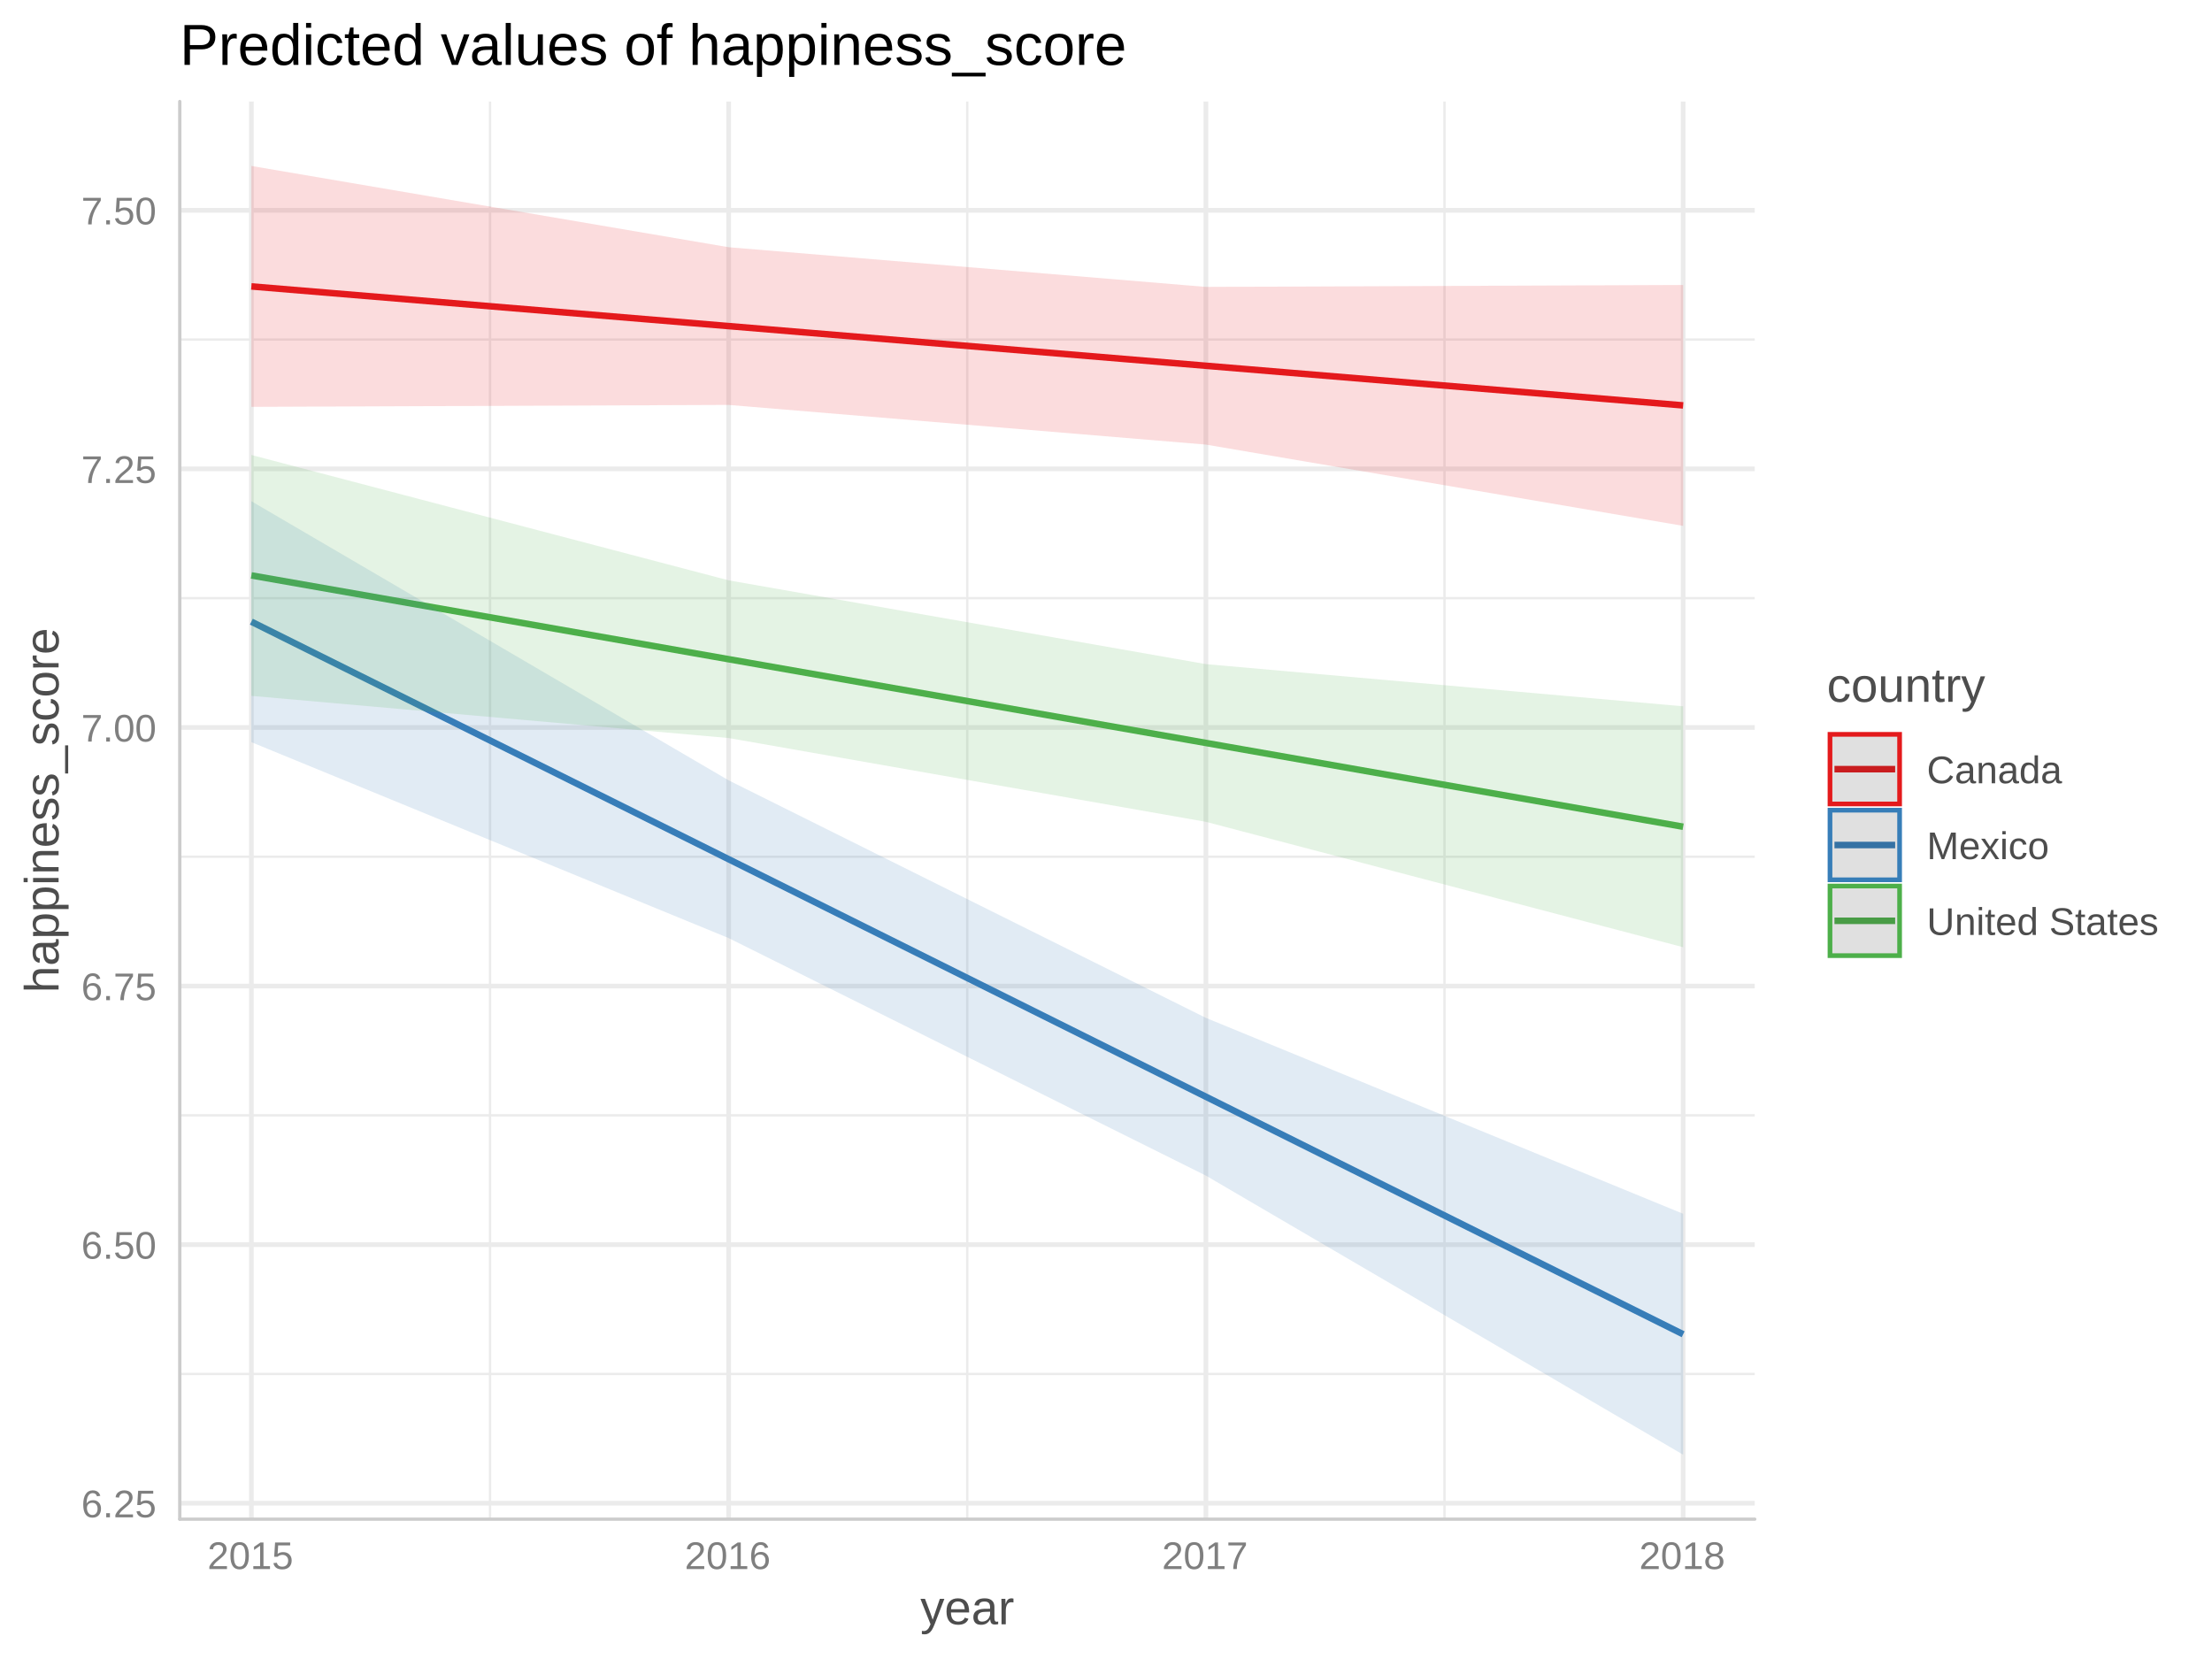
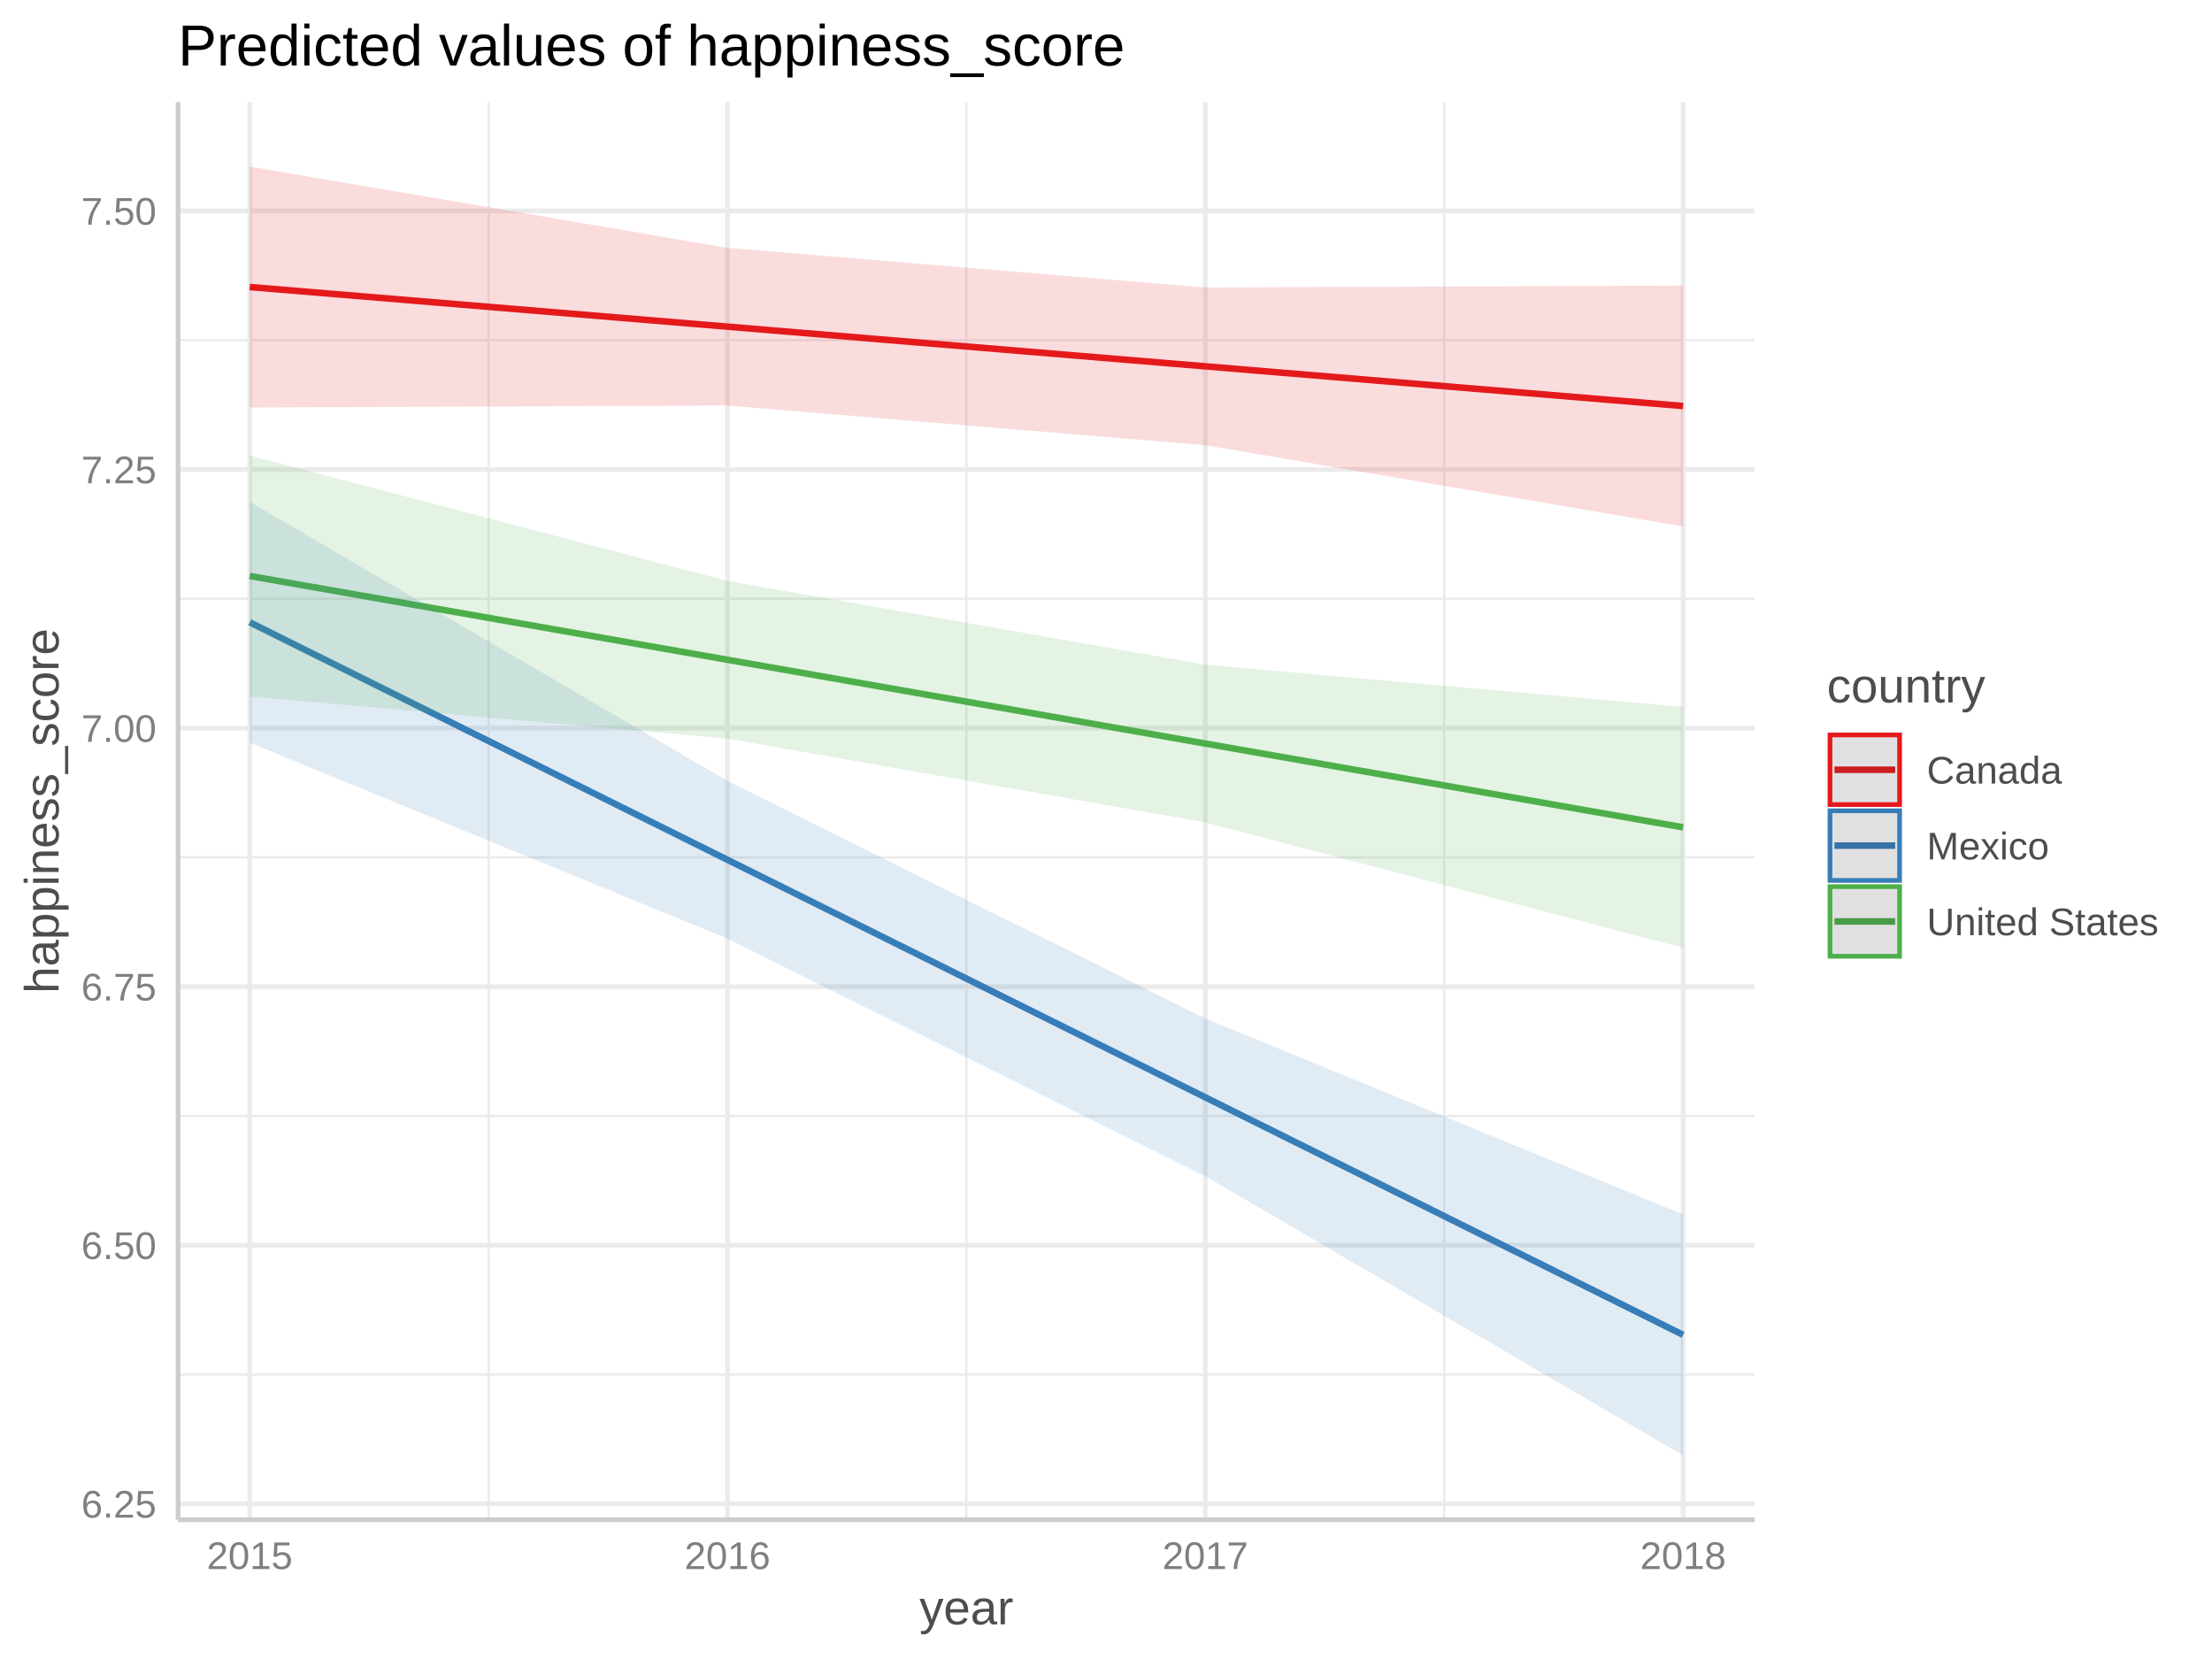
<svg xmlns="http://www.w3.org/2000/svg" viewBox="0 0 504.00 378.00">
  <defs>
    <style type="text/css">
    line, polyline, polygon, path, rect, circle {
      fill: none;
      stroke: #000000;
      stroke-linecap: round;
      stroke-linejoin: round;
      stroke-miterlimit: 10.00;
    }
  </style>
  </defs>
  <rect width="100%" height="100%" style="stroke: none; fill: none;" />
  <defs>
-     <clipPath id="cpNDAuOTZ8Mzk5LjgyfDM0Ni4xNHwyMy4xMw==">
-       <rect x="40.96" y="23.13" width="358.85" height="323.01" />
+     <clipPath id="cpNDAuNTd8Mzk5LjgyfDM0Ni4yOHwyMy4yNw==">
+       <rect x="40.57" y="23.27" width="359.24" height="323.01" />
    </clipPath>
  </defs>
-   <polyline points="40.96,313.05 399.82,313.05 " style="stroke-width: 0.53; stroke: #EBEBEB; stroke-linecap: butt;" clip-path="url(#cpNDAuOTZ8Mzk5LjgyfDM0Ni4xNHwyMy4xMw==)" />
-   <polyline points="40.96,254.13 399.82,254.13 " style="stroke-width: 0.53; stroke: #EBEBEB; stroke-linecap: butt;" clip-path="url(#cpNDAuOTZ8Mzk5LjgyfDM0Ni4xNHwyMy4xMw==)" />
-   <polyline points="40.96,195.21 399.82,195.21 " style="stroke-width: 0.53; stroke: #EBEBEB; stroke-linecap: butt;" clip-path="url(#cpNDAuOTZ8Mzk5LjgyfDM0Ni4xNHwyMy4xMw==)" />
-   <polyline points="40.96,136.29 399.82,136.29 " style="stroke-width: 0.53; stroke: #EBEBEB; stroke-linecap: butt;" clip-path="url(#cpNDAuOTZ8Mzk5LjgyfDM0Ni4xNHwyMy4xMw==)" />
-   <polyline points="40.96,77.37 399.82,77.37 " style="stroke-width: 0.53; stroke: #EBEBEB; stroke-linecap: butt;" clip-path="url(#cpNDAuOTZ8Mzk5LjgyfDM0Ni4xNHwyMy4xMw==)" />
-   <polyline points="111.65,346.14 111.65,23.13 " style="stroke-width: 0.53; stroke: #EBEBEB; stroke-linecap: butt;" clip-path="url(#cpNDAuOTZ8Mzk5LjgyfDM0Ni4xNHwyMy4xMw==)" />
-   <polyline points="220.39,346.14 220.39,23.13 " style="stroke-width: 0.53; stroke: #EBEBEB; stroke-linecap: butt;" clip-path="url(#cpNDAuOTZ8Mzk5LjgyfDM0Ni4xNHwyMy4xMw==)" />
-   <polyline points="329.13,346.14 329.13,23.13 " style="stroke-width: 0.53; stroke: #EBEBEB; stroke-linecap: butt;" clip-path="url(#cpNDAuOTZ8Mzk5LjgyfDM0Ni4xNHwyMy4xMw==)" />
-   <polyline points="40.96,342.50 399.82,342.50 " style="stroke-width: 1.07; stroke: #EBEBEB; stroke-linecap: butt;" clip-path="url(#cpNDAuOTZ8Mzk5LjgyfDM0Ni4xNHwyMy4xMw==)" />
-   <polyline points="40.96,283.59 399.82,283.59 " style="stroke-width: 1.07; stroke: #EBEBEB; stroke-linecap: butt;" clip-path="url(#cpNDAuOTZ8Mzk5LjgyfDM0Ni4xNHwyMy4xMw==)" />
-   <polyline points="40.96,224.67 399.82,224.67 " style="stroke-width: 1.07; stroke: #EBEBEB; stroke-linecap: butt;" clip-path="url(#cpNDAuOTZ8Mzk5LjgyfDM0Ni4xNHwyMy4xMw==)" />
-   <polyline points="40.96,165.75 399.82,165.75 " style="stroke-width: 1.07; stroke: #EBEBEB; stroke-linecap: butt;" clip-path="url(#cpNDAuOTZ8Mzk5LjgyfDM0Ni4xNHwyMy4xMw==)" />
-   <polyline points="40.96,106.83 399.82,106.83 " style="stroke-width: 1.07; stroke: #EBEBEB; stroke-linecap: butt;" clip-path="url(#cpNDAuOTZ8Mzk5LjgyfDM0Ni4xNHwyMy4xMw==)" />
-   <polyline points="40.96,47.91 399.82,47.91 " style="stroke-width: 1.07; stroke: #EBEBEB; stroke-linecap: butt;" clip-path="url(#cpNDAuOTZ8Mzk5LjgyfDM0Ni4xNHwyMy4xMw==)" />
-   <polyline points="57.27,346.14 57.27,23.13 " style="stroke-width: 1.07; stroke: #EBEBEB; stroke-linecap: butt;" clip-path="url(#cpNDAuOTZ8Mzk5LjgyfDM0Ni4xNHwyMy4xMw==)" />
-   <polyline points="166.02,346.14 166.02,23.13 " style="stroke-width: 1.07; stroke: #EBEBEB; stroke-linecap: butt;" clip-path="url(#cpNDAuOTZ8Mzk5LjgyfDM0Ni4xNHwyMy4xMw==)" />
-   <polyline points="274.76,346.14 274.76,23.13 " style="stroke-width: 1.07; stroke: #EBEBEB; stroke-linecap: butt;" clip-path="url(#cpNDAuOTZ8Mzk5LjgyfDM0Ni4xNHwyMy4xMw==)" />
-   <polyline points="383.50,346.14 383.50,23.13 " style="stroke-width: 1.07; stroke: #EBEBEB; stroke-linecap: butt;" clip-path="url(#cpNDAuOTZ8Mzk5LjgyfDM0Ni4xNHwyMy4xMw==)" />
-   <polyline points="57.27,65.26 166.02,74.30 274.76,83.34 383.50,92.37 " style="stroke-width: 1.49; stroke: #E41A1C; stroke-linecap: butt;" clip-path="url(#cpNDAuOTZ8Mzk5LjgyfDM0Ni4xNHwyMy4xMw==)" />
-   <polyline points="57.27,141.65 166.02,195.77 274.76,249.89 383.50,304.01 " style="stroke-width: 1.49; stroke: #377EB8; stroke-linecap: butt;" clip-path="url(#cpNDAuOTZ8Mzk5LjgyfDM0Ni4xNHwyMy4xMw==)" />
-   <polyline points="57.27,131.11 166.02,150.20 274.76,169.28 383.50,188.37 " style="stroke-width: 1.49; stroke: #4DAF4A; stroke-linecap: butt;" clip-path="url(#cpNDAuOTZ8Mzk5LjgyfDM0Ni4xNHwyMy4xMw==)" />
-   <polygon points="57.27,37.81 166.02,56.33 274.76,65.37 383.50,64.93 383.50,119.82 274.76,101.30 166.02,92.26 57.27,92.70 " style="stroke-width: 1.07; stroke: none; fill: #E41A1C; fill-opacity: 0.15;" clip-path="url(#cpNDAuOTZ8Mzk5LjgyfDM0Ni4xNHwyMy4xMw==)" />
-   <polygon points="57.27,114.20 166.02,177.80 274.76,231.92 383.50,276.56 383.50,331.45 274.76,267.86 166.02,213.74 57.27,169.10 " style="stroke-width: 1.07; stroke: none; fill: #377EB8; fill-opacity: 0.15;" clip-path="url(#cpNDAuOTZ8Mzk5LjgyfDM0Ni4xNHwyMy4xMw==)" />
-   <polygon points="57.27,103.66 166.02,132.23 274.76,151.32 383.50,160.93 383.50,215.82 274.76,187.25 166.02,168.16 57.27,158.55 " style="stroke-width: 1.07; stroke: none; fill: #4DAF4A; fill-opacity: 0.15;" clip-path="url(#cpNDAuOTZ8Mzk5LjgyfDM0Ni4xNHwyMy4xMw==)" />
+   <polyline points="40.57,313.18 399.82,313.18 " style="stroke-width: 0.53; stroke: #EBEBEB; stroke-linecap: butt;" clip-path="url(#cpNDAuNTd8Mzk5LjgyfDM0Ni4yOHwyMy4yNw==)" />
+   <polyline points="40.57,254.27 399.82,254.27 " style="stroke-width: 0.53; stroke: #EBEBEB; stroke-linecap: butt;" clip-path="url(#cpNDAuNTd8Mzk5LjgyfDM0Ni4yOHwyMy4yNw==)" />
+   <polyline points="40.57,195.35 399.82,195.35 " style="stroke-width: 0.53; stroke: #EBEBEB; stroke-linecap: butt;" clip-path="url(#cpNDAuNTd8Mzk5LjgyfDM0Ni4yOHwyMy4yNw==)" />
+   <polyline points="40.57,136.43 399.82,136.43 " style="stroke-width: 0.53; stroke: #EBEBEB; stroke-linecap: butt;" clip-path="url(#cpNDAuNTd8Mzk5LjgyfDM0Ni4yOHwyMy4yNw==)" />
+   <polyline points="40.57,77.51 399.82,77.51 " style="stroke-width: 0.53; stroke: #EBEBEB; stroke-linecap: butt;" clip-path="url(#cpNDAuNTd8Mzk5LjgyfDM0Ni4yOHwyMy4yNw==)" />
+   <polyline points="111.33,346.28 111.33,23.27 " style="stroke-width: 0.53; stroke: #EBEBEB; stroke-linecap: butt;" clip-path="url(#cpNDAuNTd8Mzk5LjgyfDM0Ni4yOHwyMy4yNw==)" />
+   <polyline points="220.19,346.28 220.19,23.27 " style="stroke-width: 0.53; stroke: #EBEBEB; stroke-linecap: butt;" clip-path="url(#cpNDAuNTd8Mzk5LjgyfDM0Ni4yOHwyMy4yNw==)" />
+   <polyline points="329.06,346.28 329.06,23.27 " style="stroke-width: 0.53; stroke: #EBEBEB; stroke-linecap: butt;" clip-path="url(#cpNDAuNTd8Mzk5LjgyfDM0Ni4yOHwyMy4yNw==)" />
+   <polyline points="40.57,342.64 399.82,342.64 " style="stroke-width: 1.07; stroke: #EBEBEB; stroke-linecap: butt;" clip-path="url(#cpNDAuNTd8Mzk5LjgyfDM0Ni4yOHwyMy4yNw==)" />
+   <polyline points="40.57,283.72 399.82,283.72 " style="stroke-width: 1.07; stroke: #EBEBEB; stroke-linecap: butt;" clip-path="url(#cpNDAuNTd8Mzk5LjgyfDM0Ni4yOHwyMy4yNw==)" />
+   <polyline points="40.57,224.81 399.82,224.81 " style="stroke-width: 1.07; stroke: #EBEBEB; stroke-linecap: butt;" clip-path="url(#cpNDAuNTd8Mzk5LjgyfDM0Ni4yOHwyMy4yNw==)" />
+   <polyline points="40.57,165.89 399.82,165.89 " style="stroke-width: 1.07; stroke: #EBEBEB; stroke-linecap: butt;" clip-path="url(#cpNDAuNTd8Mzk5LjgyfDM0Ni4yOHwyMy4yNw==)" />
+   <polyline points="40.57,106.97 399.82,106.97 " style="stroke-width: 1.07; stroke: #EBEBEB; stroke-linecap: butt;" clip-path="url(#cpNDAuNTd8Mzk5LjgyfDM0Ni4yOHwyMy4yNw==)" />
+   <polyline points="40.57,48.05 399.82,48.05 " style="stroke-width: 1.07; stroke: #EBEBEB; stroke-linecap: butt;" clip-path="url(#cpNDAuNTd8Mzk5LjgyfDM0Ni4yOHwyMy4yNw==)" />
+   <polyline points="56.90,346.28 56.90,23.27 " style="stroke-width: 1.07; stroke: #EBEBEB; stroke-linecap: butt;" clip-path="url(#cpNDAuNTd8Mzk5LjgyfDM0Ni4yOHwyMy4yNw==)" />
+   <polyline points="165.76,346.28 165.76,23.27 " style="stroke-width: 1.07; stroke: #EBEBEB; stroke-linecap: butt;" clip-path="url(#cpNDAuNTd8Mzk5LjgyfDM0Ni4yOHwyMy4yNw==)" />
+   <polyline points="274.63,346.28 274.63,23.27 " style="stroke-width: 1.07; stroke: #EBEBEB; stroke-linecap: butt;" clip-path="url(#cpNDAuNTd8Mzk5LjgyfDM0Ni4yOHwyMy4yNw==)" />
+   <polyline points="383.49,346.28 383.49,23.27 " style="stroke-width: 1.07; stroke: #EBEBEB; stroke-linecap: butt;" clip-path="url(#cpNDAuNTd8Mzk5LjgyfDM0Ni4yOHwyMy4yNw==)" />
+   <polyline points="56.90,65.40 165.76,74.43 274.63,83.47 383.49,92.51 " style="stroke-width: 1.49; stroke: #E41A1C; stroke-linecap: butt;" clip-path="url(#cpNDAuNTd8Mzk5LjgyfDM0Ni4yOHwyMy4yNw==)" />
+   <polyline points="56.90,141.79 165.76,195.91 274.63,250.03 383.49,304.15 " style="stroke-width: 1.49; stroke: #377EB8; stroke-linecap: butt;" clip-path="url(#cpNDAuNTd8Mzk5LjgyfDM0Ni4yOHwyMy4yNw==)" />
+   <polyline points="56.90,131.24 165.76,150.33 274.63,169.42 383.49,188.51 " style="stroke-width: 1.49; stroke: #4DAF4A; stroke-linecap: butt;" clip-path="url(#cpNDAuNTd8Mzk5LjgyfDM0Ni4yOHwyMy4yNw==)" />
+   <polygon points="56.90,37.95 165.76,56.47 274.63,65.50 383.49,65.06 383.49,119.96 274.63,101.44 165.76,92.40 56.90,92.84 " style="stroke-width: 0.75; stroke: none; fill: #E41A1C; fill-opacity: 0.15;" clip-path="url(#cpNDAuNTd8Mzk5LjgyfDM0Ni4yOHwyMy4yNw==)" />
+   <polyline points="56.90,37.95 165.76,56.47 274.63,65.50 383.49,65.06 " style="stroke-width: 1.07; stroke: none;" clip-path="url(#cpNDAuNTd8Mzk5LjgyfDM0Ni4yOHwyMy4yNw==)" />
+   <polyline points="383.49,119.96 274.63,101.44 165.76,92.40 56.90,92.84 " style="stroke-width: 1.07; stroke: none;" clip-path="url(#cpNDAuNTd8Mzk5LjgyfDM0Ni4yOHwyMy4yNw==)" />
+   <polygon points="56.90,114.34 165.76,177.94 274.63,232.06 383.49,276.70 383.49,331.59 274.63,268.00 165.76,213.88 56.90,169.23 " style="stroke-width: 0.75; stroke: none; fill: #377EB8; fill-opacity: 0.15;" clip-path="url(#cpNDAuNTd8Mzk5LjgyfDM0Ni4yOHwyMy4yNw==)" />
+   <polyline points="56.90,114.34 165.76,177.94 274.63,232.06 383.49,276.70 " style="stroke-width: 1.07; stroke: none;" clip-path="url(#cpNDAuNTd8Mzk5LjgyfDM0Ni4yOHwyMy4yNw==)" />
+   <polyline points="383.49,331.59 274.63,268.00 165.76,213.88 56.90,169.23 " style="stroke-width: 1.07; stroke: none;" clip-path="url(#cpNDAuNTd8Mzk5LjgyfDM0Ni4yOHwyMy4yNw==)" />
+   <polygon points="56.90,103.80 165.76,132.37 274.63,151.45 383.49,161.07 383.49,215.96 274.63,187.39 165.76,168.30 56.90,158.69 " style="stroke-width: 0.75; stroke: none; fill: #4DAF4A; fill-opacity: 0.15;" clip-path="url(#cpNDAuNTd8Mzk5LjgyfDM0Ni4yOHwyMy4yNw==)" />
+   <polyline points="56.90,103.80 165.76,132.37 274.63,151.45 383.49,161.07 " style="stroke-width: 1.07; stroke: none;" clip-path="url(#cpNDAuNTd8Mzk5LjgyfDM0Ni4yOHwyMy4yNw==)" />
+   <polyline points="383.49,215.96 274.63,187.39 165.76,168.30 56.90,158.69 " style="stroke-width: 1.07; stroke: none;" clip-path="url(#cpNDAuNTd8Mzk5LjgyfDM0Ni4yOHwyMy4yNw==)" />
  <defs>
    <clipPath id="cpMC4wMHw1MDQuMDB8Mzc4LjAwfDAuMDA=">
      <rect x="0.00" y="0.00" width="504.00" height="378.00" />
    </clipPath>
  </defs>
-   <polyline points="40.96,346.14 40.96,23.13 " style="stroke-width: 0.75; stroke: #CCCCCC;" clip-path="url(#cpMC4wMHw1MDQuMDB8Mzc4LjAwfDAuMDA=)" />
+   <polyline points="40.57,346.28 40.57,23.27 " style="stroke-width: 1.07; stroke: #CCCCCC; stroke-linecap: butt;" clip-path="url(#cpMC4wMHw1MDQuMDB8Mzc4LjAwfDAuMDA=)" />
  <g clip-path="url(#cpMC4wMHw1MDQuMDB8Mzc4LjAwfDAuMDA=)">
-     <text x="18.51" y="345.72" style="font-size: 8.80px; fill: #7F7F7F; font-family: Arial;" textLength="17.52px" lengthAdjust="spacingAndGlyphs">6.25</text>
+     <text x="18.51" y="345.79" style="font-size: 8.80px; fill: #7F7F7F; font-family: Arial;" textLength="17.13px" lengthAdjust="spacingAndGlyphs">6.25</text>
  </g>
  <g clip-path="url(#cpMC4wMHw1MDQuMDB8Mzc4LjAwfDAuMDA=)">
-     <text x="18.51" y="286.80" style="font-size: 8.80px; fill: #7F7F7F; font-family: Arial;" textLength="17.52px" lengthAdjust="spacingAndGlyphs">6.50</text>
+     <text x="18.51" y="286.87" style="font-size: 8.80px; fill: #7F7F7F; font-family: Arial;" textLength="17.13px" lengthAdjust="spacingAndGlyphs">6.50</text>
  </g>
  <g clip-path="url(#cpMC4wMHw1MDQuMDB8Mzc4LjAwfDAuMDA=)">
-     <text x="18.51" y="227.89" style="font-size: 8.80px; fill: #7F7F7F; font-family: Arial;" textLength="17.52px" lengthAdjust="spacingAndGlyphs">6.75</text>
+     <text x="18.51" y="227.96" style="font-size: 8.80px; fill: #7F7F7F; font-family: Arial;" textLength="17.13px" lengthAdjust="spacingAndGlyphs">6.75</text>
  </g>
  <g clip-path="url(#cpMC4wMHw1MDQuMDB8Mzc4LjAwfDAuMDA=)">
-     <text x="18.51" y="168.97" style="font-size: 8.80px; fill: #7F7F7F; font-family: Arial;" textLength="17.52px" lengthAdjust="spacingAndGlyphs">7.00</text>
+     <text x="18.51" y="169.04" style="font-size: 8.80px; fill: #7F7F7F; font-family: Arial;" textLength="17.13px" lengthAdjust="spacingAndGlyphs">7.00</text>
  </g>
  <g clip-path="url(#cpMC4wMHw1MDQuMDB8Mzc4LjAwfDAuMDA=)">
-     <text x="18.51" y="110.05" style="font-size: 8.80px; fill: #7F7F7F; font-family: Arial;" textLength="17.52px" lengthAdjust="spacingAndGlyphs">7.25</text>
+     <text x="18.51" y="110.12" style="font-size: 8.80px; fill: #7F7F7F; font-family: Arial;" textLength="17.13px" lengthAdjust="spacingAndGlyphs">7.25</text>
  </g>
  <g clip-path="url(#cpMC4wMHw1MDQuMDB8Mzc4LjAwfDAuMDA=)">
-     <text x="18.51" y="51.13" style="font-size: 8.80px; fill: #7F7F7F; font-family: Arial;" textLength="17.52px" lengthAdjust="spacingAndGlyphs">7.50</text>
+     <text x="18.51" y="51.20" style="font-size: 8.80px; fill: #7F7F7F; font-family: Arial;" textLength="17.13px" lengthAdjust="spacingAndGlyphs">7.50</text>
  </g>
-   <polyline points="40.96,346.14 399.82,346.14 " style="stroke-width: 0.75; stroke: #CCCCCC;" clip-path="url(#cpMC4wMHw1MDQuMDB8Mzc4LjAwfDAuMDA=)" />
+   <polyline points="40.57,346.28 399.82,346.28 " style="stroke-width: 1.07; stroke: #CCCCCC; stroke-linecap: butt;" clip-path="url(#cpMC4wMHw1MDQuMDB8Mzc4LjAwfDAuMDA=)" />
  <g clip-path="url(#cpMC4wMHw1MDQuMDB8Mzc4LjAwfDAuMDA=)">
-     <text x="47.26" y="357.51" style="font-size: 8.80px; fill: #7F7F7F; font-family: Arial;" textLength="20.02px" lengthAdjust="spacingAndGlyphs">2015</text>
+     <text x="47.11" y="357.51" style="font-size: 8.80px; fill: #7F7F7F; font-family: Arial;" textLength="19.58px" lengthAdjust="spacingAndGlyphs">2015</text>
  </g>
  <g clip-path="url(#cpMC4wMHw1MDQuMDB8Mzc4LjAwfDAuMDA=)">
-     <text x="156.01" y="357.51" style="font-size: 8.80px; fill: #7F7F7F; font-family: Arial;" textLength="20.02px" lengthAdjust="spacingAndGlyphs">2016</text>
+     <text x="155.97" y="357.51" style="font-size: 8.80px; fill: #7F7F7F; font-family: Arial;" textLength="19.58px" lengthAdjust="spacingAndGlyphs">2016</text>
  </g>
  <g clip-path="url(#cpMC4wMHw1MDQuMDB8Mzc4LjAwfDAuMDA=)">
-     <text x="264.75" y="357.51" style="font-size: 8.80px; fill: #7F7F7F; font-family: Arial;" textLength="20.02px" lengthAdjust="spacingAndGlyphs">2017</text>
+     <text x="264.84" y="357.51" style="font-size: 8.80px; fill: #7F7F7F; font-family: Arial;" textLength="19.58px" lengthAdjust="spacingAndGlyphs">2017</text>
  </g>
  <g clip-path="url(#cpMC4wMHw1MDQuMDB8Mzc4LjAwfDAuMDA=)">
-     <text x="373.49" y="357.51" style="font-size: 8.80px; fill: #7F7F7F; font-family: Arial;" textLength="20.02px" lengthAdjust="spacingAndGlyphs">2018</text>
+     <text x="373.70" y="357.51" style="font-size: 8.80px; fill: #7F7F7F; font-family: Arial;" textLength="19.58px" lengthAdjust="spacingAndGlyphs">2018</text>
  </g>
  <g clip-path="url(#cpMC4wMHw1MDQuMDB8Mzc4LjAwfDAuMDA=)">
-     <text x="209.69" y="370.10" style="font-size: 11.00px; fill: #4D4D4D; font-family: Arial;" textLength="21.40px" lengthAdjust="spacingAndGlyphs">year</text>
+     <text x="209.49" y="370.10" style="font-size: 11.00px; fill: #4D4D4D; font-family: Arial;" textLength="21.40px" lengthAdjust="spacingAndGlyphs">year</text>
  </g>
  <g clip-path="url(#cpMC4wMHw1MDQuMDB8Mzc4LjAwfDAuMDA=)">
-     <text transform="translate(13.35,226.22) rotate(-90)" style="font-size: 11.00px; fill: #4D4D4D; font-family: Arial;" textLength="83.17px" lengthAdjust="spacingAndGlyphs">happiness_score</text>
+     <text transform="translate(13.35,226.35) rotate(-90)" style="font-size: 11.00px; fill: #4D4D4D; font-family: Arial;" textLength="83.17px" lengthAdjust="spacingAndGlyphs">happiness_score</text>
  </g>
  <g clip-path="url(#cpMC4wMHw1MDQuMDB8Mzc4LjAwfDAuMDA=)">
-     <text x="416.25" y="159.91" style="font-size: 11.00px; fill: #4D4D4D; font-family: Arial;" textLength="36.07px" lengthAdjust="spacingAndGlyphs">country</text>
+     <text x="416.25" y="160.05" style="font-size: 11.00px; fill: #4D4D4D; font-family: Arial;" textLength="36.07px" lengthAdjust="spacingAndGlyphs">country</text>
  </g>
-   <line x1="417.98" y1="175.25" x2="431.81" y2="175.25" style="stroke-width: 1.49; stroke: #E41A1C; stroke-linecap: butt;" clip-path="url(#cpMC4wMHw1MDQuMDB8Mzc4LjAwfDAuMDA=)" />
-   <rect x="416.96" y="167.32" width="15.86" height="15.86" style="stroke-width: 1.07; stroke: #E41A1C; stroke-linecap: square; stroke-linejoin: miter; fill: #333333; fill-opacity: 0.15;" clip-path="url(#cpMC4wMHw1MDQuMDB8Mzc4LjAwfDAuMDA=)" />
-   <line x1="417.98" y1="192.53" x2="431.81" y2="192.53" style="stroke-width: 1.49; stroke: #377EB8; stroke-linecap: butt;" clip-path="url(#cpMC4wMHw1MDQuMDB8Mzc4LjAwfDAuMDA=)" />
-   <rect x="416.96" y="184.60" width="15.86" height="15.86" style="stroke-width: 1.07; stroke: #377EB8; stroke-linecap: square; stroke-linejoin: miter; fill: #333333; fill-opacity: 0.15;" clip-path="url(#cpMC4wMHw1MDQuMDB8Mzc4LjAwfDAuMDA=)" />
-   <line x1="417.98" y1="209.81" x2="431.81" y2="209.81" style="stroke-width: 1.49; stroke: #4DAF4A; stroke-linecap: butt;" clip-path="url(#cpMC4wMHw1MDQuMDB8Mzc4LjAwfDAuMDA=)" />
-   <rect x="416.96" y="201.88" width="15.86" height="15.86" style="stroke-width: 1.07; stroke: #4DAF4A; stroke-linecap: square; stroke-linejoin: miter; fill: #333333; fill-opacity: 0.15;" clip-path="url(#cpMC4wMHw1MDQuMDB8Mzc4LjAwfDAuMDA=)" />
+   <line x1="417.98" y1="175.39" x2="431.81" y2="175.39" style="stroke-width: 1.49; stroke: #E41A1C; stroke-linecap: butt;" clip-path="url(#cpMC4wMHw1MDQuMDB8Mzc4LjAwfDAuMDA=)" />
+   <rect x="416.96" y="167.46" width="15.86" height="15.86" style="stroke-width: 1.07; stroke: #E41A1C; stroke-linecap: square; stroke-linejoin: miter; fill: #333333; fill-opacity: 0.15;" clip-path="url(#cpMC4wMHw1MDQuMDB8Mzc4LjAwfDAuMDA=)" />
+   <line x1="417.98" y1="192.67" x2="431.81" y2="192.67" style="stroke-width: 1.49; stroke: #377EB8; stroke-linecap: butt;" clip-path="url(#cpMC4wMHw1MDQuMDB8Mzc4LjAwfDAuMDA=)" />
+   <rect x="416.96" y="184.74" width="15.86" height="15.86" style="stroke-width: 1.07; stroke: #377EB8; stroke-linecap: square; stroke-linejoin: miter; fill: #333333; fill-opacity: 0.15;" clip-path="url(#cpMC4wMHw1MDQuMDB8Mzc4LjAwfDAuMDA=)" />
+   <line x1="417.98" y1="209.95" x2="431.81" y2="209.95" style="stroke-width: 1.49; stroke: #4DAF4A; stroke-linecap: butt;" clip-path="url(#cpMC4wMHw1MDQuMDB8Mzc4LjAwfDAuMDA=)" />
+   <rect x="416.96" y="202.02" width="15.86" height="15.86" style="stroke-width: 1.07; stroke: #4DAF4A; stroke-linecap: square; stroke-linejoin: miter; fill: #333333; fill-opacity: 0.15;" clip-path="url(#cpMC4wMHw1MDQuMDB8Mzc4LjAwfDAuMDA=)" />
  <g clip-path="url(#cpMC4wMHw1MDQuMDB8Mzc4LjAwfDAuMDA=)">
-     <text x="439.01" y="178.47" style="font-size: 8.80px; fill: #4D4D4D; font-family: Arial;" textLength="31.53px" lengthAdjust="spacingAndGlyphs">Canada</text>
+     <text x="439.01" y="178.54" style="font-size: 8.80px; fill: #4D4D4D; font-family: Arial;" textLength="30.83px" lengthAdjust="spacingAndGlyphs">Canada</text>
  </g>
  <g clip-path="url(#cpMC4wMHw1MDQuMDB8Mzc4LjAwfDAuMDA=)">
-     <text x="439.01" y="195.75" style="font-size: 8.80px; fill: #4D4D4D; font-family: Arial;" textLength="28.51px" lengthAdjust="spacingAndGlyphs">Mexico</text>
+     <text x="439.01" y="195.82" style="font-size: 8.80px; fill: #4D4D4D; font-family: Arial;" textLength="27.87px" lengthAdjust="spacingAndGlyphs">Mexico</text>
  </g>
  <g clip-path="url(#cpMC4wMHw1MDQuMDB8Mzc4LjAwfDAuMDA=)">
-     <text x="439.01" y="213.03" style="font-size: 8.80px; fill: #4D4D4D; font-family: Arial;" textLength="54.03px" lengthAdjust="spacingAndGlyphs">United States</text>
+     <text x="439.01" y="213.10" style="font-size: 8.80px; fill: #4D4D4D; font-family: Arial;" textLength="52.83px" lengthAdjust="spacingAndGlyphs">United States</text>
  </g>
  <g clip-path="url(#cpMC4wMHw1MDQuMDB8Mzc4LjAwfDAuMDA=)">
-     <text x="40.96" y="14.79" style="font-size: 13.20px; font-family: Arial;" textLength="212.46px" lengthAdjust="spacingAndGlyphs">Predicted values of happiness_score</text>
+     <text x="40.57" y="14.93" style="font-size: 13.20px; font-family: Arial;" textLength="215.73px" lengthAdjust="spacingAndGlyphs">Predicted values of happiness_score</text>
  </g>
</svg>
